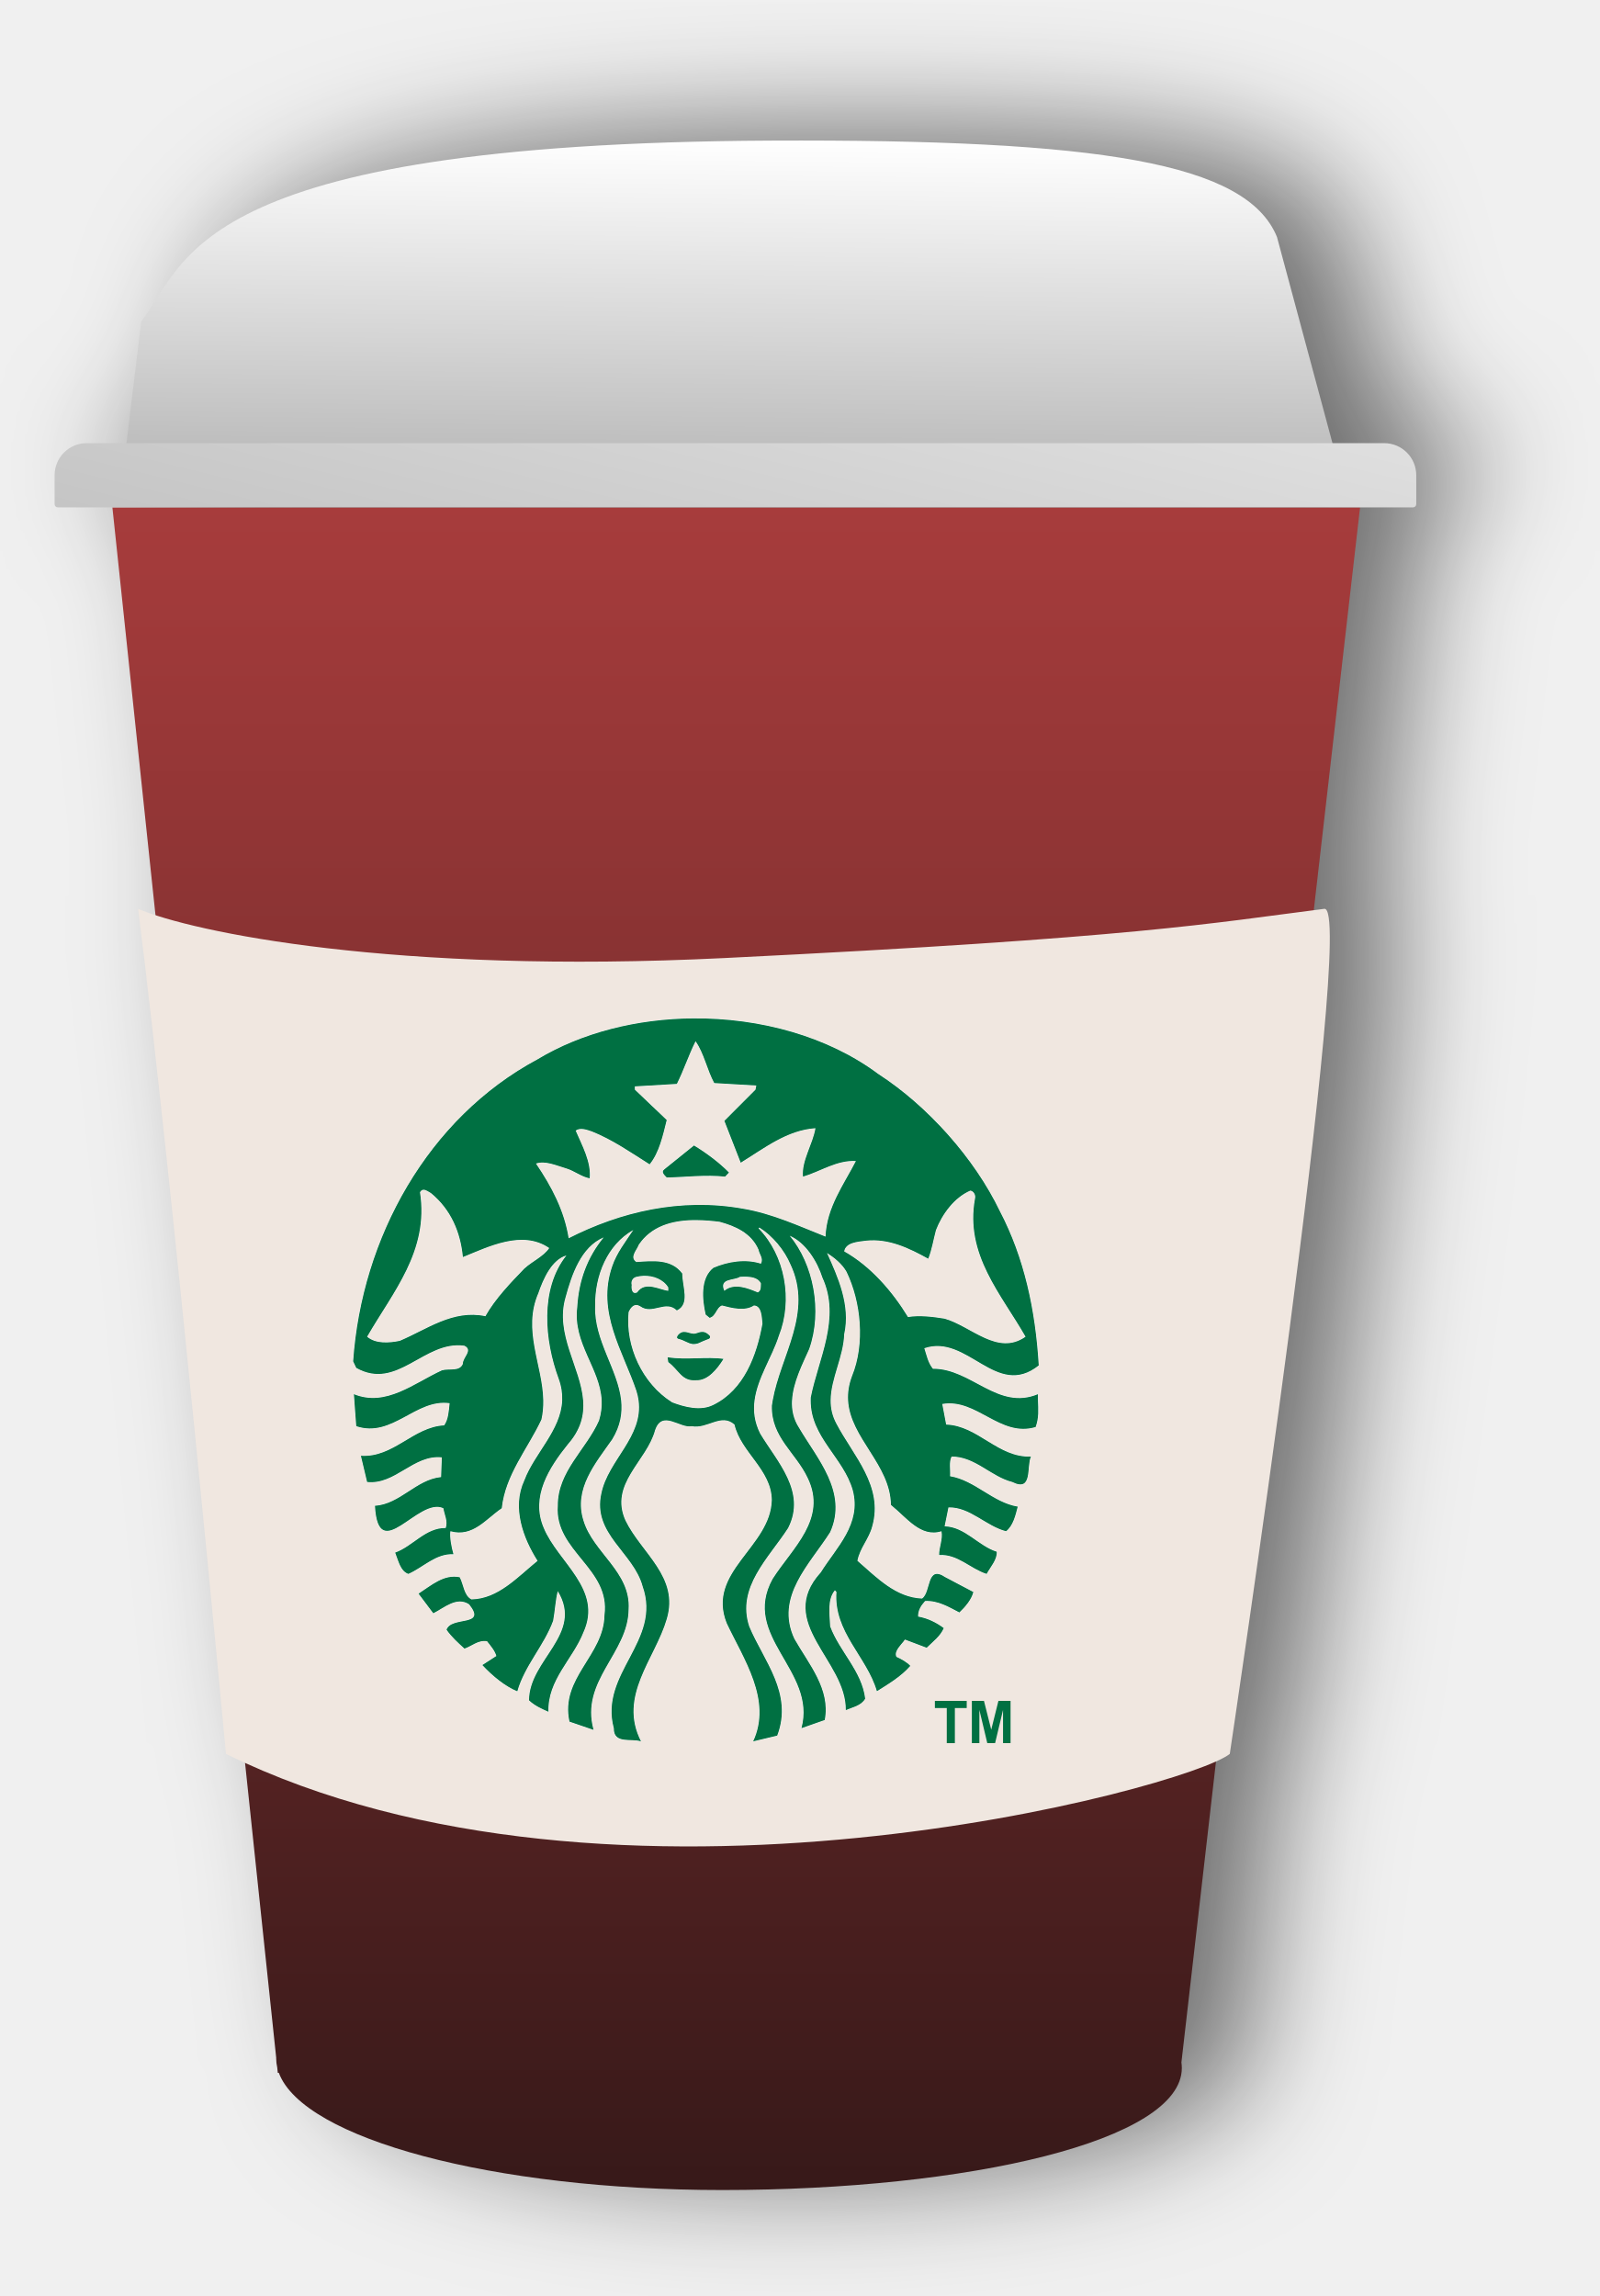
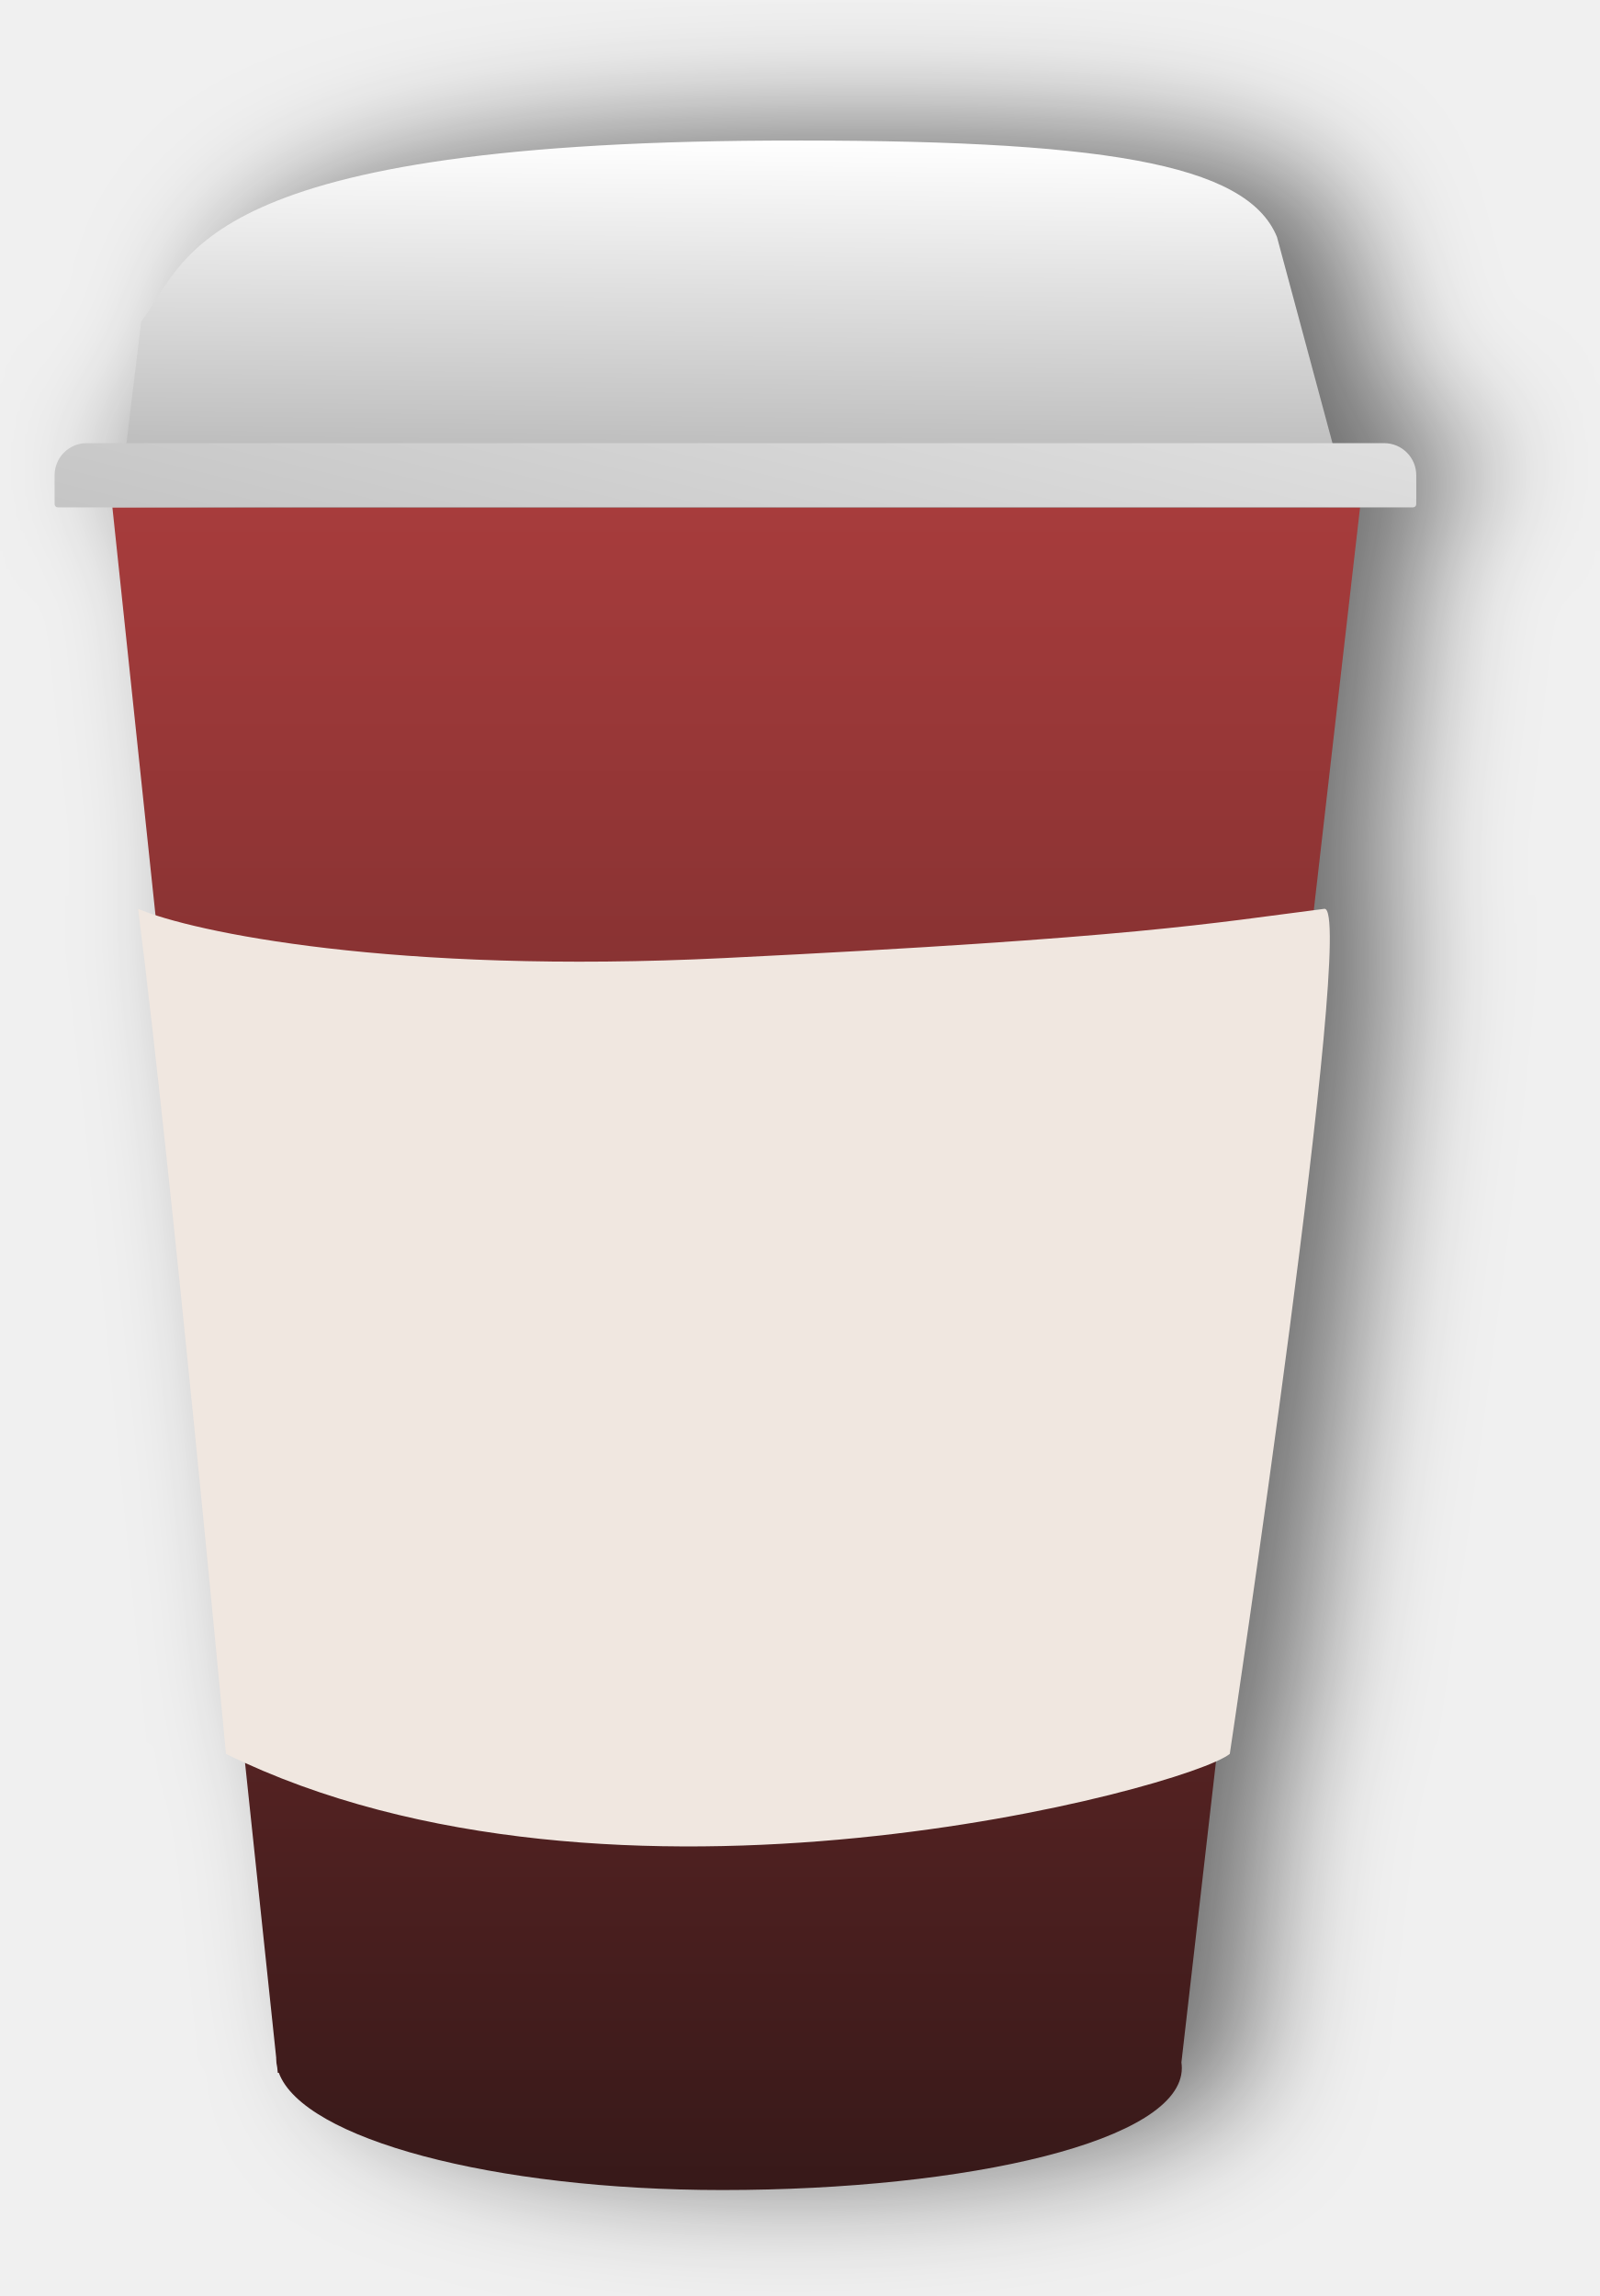
<svg xmlns="http://www.w3.org/2000/svg" width="498" height="715" viewBox="0 0 498 715" fill="none">
  <g filter="url(#filter0_d)">
    <path fill-rule="evenodd" clip-rule="evenodd" d="M423.5 158H35L86.002 640.785C86.001 640.856 86 640.928 86 641C86 641.945 86.108 642.883 86.322 643.812L86.5 645.5H86.827C94.42 666.027 153.352 682 224.925 682C301.651 682 368 666.644 368 644C368 643.422 367.957 642.845 367.871 642.269L423.5 158Z" fill="url(#paint0_linear)" />
    <path d="M240.048 43.787C57.745 44.6 58.156 82.711 43.986 100.019L38 149.396C248.669 133.291 407.625 138.489 418.982 153.14L397.625 73.787C388.161 50.657 342.484 43.33 240.048 43.787Z" fill="url(#paint1_linear)" />
    <path d="M17 148C17 142.477 21.477 138 27 138H431C436.523 138 441 142.477 441 148V157C441 157.552 440.552 158 440 158H18C17.448 158 17 157.552 17 157V148Z" fill="url(#paint2_linear)" />
    <path d="M225.596 298.347C122.458 303.42 60.014 290.244 43 283.022C53.524 365.987 70.363 546.185 70.363 546.185C190.866 605.371 369.778 556.754 382.933 546.185C382.933 546.185 422.684 281.718 412.376 283.022C377 287.5 354.518 292.006 225.596 298.347Z" fill="#F0E7E0" />
-     <g style="mix-blend-mode:darken">
-       <path d="M324.999 430.5C324.999 493.737 276.646 545 217 545C157.353 545 109 493.738 109 430.5C109 367.264 157.353 316 217 316C276.647 316 324.999 367.264 324.999 430.5Z" fill="white" />
-       <path d="M216.098 356.707C219.9 359.018 223.933 361.993 227.003 365.145L225.797 366.424C219.739 365.744 213.359 366.592 207.616 366.686C206.975 366.004 205.685 364.979 206.887 364.123L216.098 356.707ZM323.215 436.081C323.296 438.965 323.553 441.442 322.486 444.394C311.419 447.714 304.149 435.354 293.41 437.218L294.624 443.625C304.559 443.97 310.765 454.018 321.028 453.586C319.57 456.658 321.679 464.751 315.218 461.516C308.513 459.817 303.665 453.586 296.316 453.586C295.43 455.303 295.991 457.681 295.836 459.712C303.588 460.995 309.163 467.905 316.913 469.181C316.184 471.99 315.461 475.136 313.278 476.849C306.973 475.231 302.049 469.258 295.337 469.429L294.142 475.312C300.521 475.485 304.642 481.438 310.375 483.224C310.532 485.706 308.429 487.923 307.218 490.138C302.129 488.526 298.248 483.914 292.433 484.255C292.352 481.944 293.653 479.32 293.162 476.849C286.631 478.898 282.252 472.497 277.412 468.658C277.273 456.094 264.733 447.851 264.07 436.081C263.943 433.734 264.282 431.229 265.296 428.537C269.417 418.486 268.123 405.436 263.603 396.064C262.23 393.598 259.797 391.651 257.529 390.201C260.847 397.617 264.89 406.38 262.872 415.496C262.638 422.535 258.701 429.295 258.656 436.081C258.64 438.5 259.13 440.92 260.449 443.363C265.703 453.344 275.156 462.792 271.602 475.31C270.624 479.154 267.714 482.128 266.988 486.041C273.134 491.41 278.946 497.461 287.102 497.802C290.008 495.844 288.394 487.163 294.372 491.167L303.1 495.772C302.464 498.237 300.508 500.445 298.736 502.143C295.425 500.442 292.194 498.404 288.065 498.57C286.847 499.933 285.799 501.462 285.892 503.418C288.798 503.922 291.464 505.216 293.891 507.008C292.764 509.569 290.568 511.173 288.548 513.134L281.777 510.58C280.647 512.287 278.299 514.08 279.123 515.952C280.65 516.642 282.345 517.575 283.47 518.771C280.481 522.178 276.693 524.37 273.048 526.683C269.908 515.859 259.563 508.27 260.451 495.752L259.971 495.246C257.539 498.129 258.351 502.741 258.508 506.483C261.419 514.323 268.36 520.379 269.413 528.977C268.198 531.19 265.457 531.631 263.355 532.567C263.599 517.066 241.307 505.309 255.602 489.629C260.37 481.951 268.358 474.623 265.528 464.053C262.622 453.847 252.344 447.523 252.434 436.081L252.45 435.189C254.791 423.257 261.903 410.561 256.085 397.868C254.464 392.762 250.841 386.961 245.914 384.827C253.26 393.696 256.172 408.167 251.97 420.101C249.852 424.848 246.935 430.503 246.643 436.083H246.625C246.469 438.998 247.034 441.896 248.816 444.644C254.394 454.19 264.082 464.675 258.509 477.116C252.209 487.08 241.224 497.216 247.359 510.34C251.801 518.178 258.673 525.999 256.819 535.635L249.549 538.188C254.396 520.216 230.645 509.656 240.588 491.677C246.726 482.05 257.705 473.017 251.49 460.24C247.775 452.323 240.098 447.637 240.34 437.744L240.604 436.083C243.106 422.051 253.219 408.769 246.148 393.774C244.29 389.347 240.576 384.833 236.455 382.274L236.206 382.537C244.449 390.972 246.957 404.85 242.513 416.006C240.439 422.551 235.888 429.071 234.963 436.085C234.523 439.392 234.894 442.819 236.705 446.43C241.955 455.198 251.161 464.5 245.416 475.837C239.366 485.2 229.266 494.311 233.301 506.488C237.744 517.142 247.023 527.29 242.013 540.5L234.512 542.287C240.487 529.413 231.527 516.639 226.279 505.474C219.894 489.456 239.997 481.785 240.319 467.14C240.243 457.687 230.716 452.32 228.702 443.63C224.578 439.961 220.305 445.089 215.375 444.137C211.736 444.909 206.146 438.854 203.974 445.417C201.386 455.04 189.6 462.114 194.78 473.528C199.709 483.67 211.571 491.087 207.608 504.213C204.061 516.473 192.341 528.147 199.61 542.287C196.624 541.267 191.048 543.22 191.129 538.189C186.526 521.065 206.152 511.088 200.09 493.973C197.269 483.489 184.416 477.698 187.246 465.089C189.338 454.71 200.38 447.454 198.831 436.084C198.706 435.132 198.483 434.158 198.166 433.142C194.045 420.874 185.636 408.602 190.648 394.283C192.024 390.193 194.772 386.701 197.187 383.045C189.19 387.559 185.156 397.104 185.321 406.815C184.973 417.375 192.368 426.421 193.42 436.084C193.834 439.984 193.228 443.977 190.648 448.213C185.402 455.722 178.541 463.639 181.686 473.526C184.677 483.499 196.469 489.54 195.742 501.132C195.662 514.843 180.557 523.381 184.838 538.715L177.32 536.143C174.335 522.516 188.064 515.544 188.222 502.936C190.165 488.437 172.633 483.057 173.685 468.924C173.61 458.185 182.571 451.384 186.529 442.351C187.208 440.153 187.434 438.076 187.343 436.085C186.858 426.098 178.326 418.289 179.742 407.061C180.219 398.797 182.884 391.553 187.975 385.338C180.951 388.314 178.05 396.842 176.11 404C172.743 415.478 180.78 425.802 181.586 436.086C181.943 440.627 180.891 445.141 176.84 449.757C171.021 456.99 165.12 466.117 169.321 475.838C173.77 486.564 187.747 494.913 181.685 508.292C178.377 516.728 170.458 523.114 170.783 533.079C168.684 532.142 166.507 531.207 164.724 529.508C164.724 516.815 181.842 508.888 173.686 495.512C172.963 498.151 172.808 501.737 172.242 504.719C169.412 512.476 163.356 518.685 161.09 526.704C157.3 525.161 153.338 521.92 150.186 518.513L154.552 515.694C154.067 513.987 152.777 512.54 151.648 511.092C148.813 510.671 146.951 512.634 144.614 513.403C142.594 511.525 140.645 509.82 139.036 507.52C140.485 503.166 151.809 506.766 146.072 499.607C142.199 497.053 138.312 500.702 134.92 502.405L130.322 496.28C134.28 493.726 138.228 490.14 143.151 491.168C144.365 493.473 144.449 496.862 146.786 498.065C155.107 497.894 161.004 491.255 167.382 486.057C162.936 479.079 159.318 469.445 163.267 461.007C166.431 452.551 174.676 445.429 175.05 436.08C175.134 433.953 174.82 431.714 173.938 429.304C169.578 417.46 168.04 401.452 176.361 390.969C171.836 392.251 169.169 398.199 167.632 402.715C162.629 414.281 168.956 424.996 169.175 436.079C169.204 438.073 169.051 440.071 168.593 442.084C164.31 451.2 157.372 459.198 156.245 469.687C151.316 473.004 147.269 478.803 140.246 476.846C139.999 478.804 140.565 481.788 141.209 484.005C135.64 483.758 131.842 488.088 127.153 490.133C124.655 489.287 124.005 485.881 123.038 483.498C128.527 481.543 132.486 475.739 138.788 475.831C139.519 473.69 138.379 471.728 138.057 469.686C130.218 466.016 117.792 487.828 116.747 468.917C124.58 468.405 129.586 460.736 137.344 459.971L137.575 453.846C128.771 452.908 123.108 462.454 114.307 461.513L112.366 453.339C122.546 454.01 128.612 444.387 138.307 443.869C139.595 442.083 139.75 439.441 139.999 436.973C129.416 435.518 122.154 447.888 110.923 444.131C110.923 444.131 110.536 438.983 110.326 436.08H110.341C110.265 434.945 110.192 434.154 110.192 434.154C120.208 438.253 129.007 430.665 137.575 426.749C139.755 426.061 143.153 427.253 144.13 424.7C144.045 422.74 147.434 420.449 144.613 419.081C132.087 417.288 123.766 433.224 110.921 425.977L109.958 423.929C112.63 385.424 133.218 348.197 167.382 329.878C181.219 321.537 198.409 317.286 215.745 317.135C236.667 316.952 257.807 322.741 273.533 334.482C288.805 344.363 303.413 360.647 311.34 377.177C318.922 391.66 322.412 407.911 323.454 425.212C310.204 435.772 301.315 415.263 287.822 419.853C288.549 422.073 288.951 424.369 290.494 426.243C302.452 426.154 310.687 439.361 323.204 434.156L323.215 436.081ZM171.013 388.659C162.611 382.863 151.959 388.32 144.129 391.477C143.402 383.72 140.415 376.653 134.188 371.541C133.584 371.224 132.749 370.557 131.997 370.508C131.547 370.478 131.118 370.67 130.786 371.277C133.608 389.592 122.321 402.371 114.322 416.264C116.985 418.561 121.264 418.217 124.495 417.543C132.974 413.966 141.051 407.741 151.148 409.875C154.134 404.507 159.151 399.309 163.264 395.049C165.777 392.755 169.23 391.298 171.013 388.659ZM196.704 400.161C196.543 401.264 196.785 403.23 198.397 402.47C200.905 398.807 205.345 401.705 208.09 401.963V400.932C206.584 398.438 203.486 397.185 200.339 397.31C199.613 397.336 198.875 397.448 198.165 397.622C197.112 397.869 196.38 398.885 196.704 400.161ZM236.202 389.185C233.947 383.901 228.777 381.763 224.085 380.485C221.786 380.187 219.399 379.984 217.032 379.961C216.588 379.956 216.145 379.95 215.704 379.961C209.082 380.102 202.756 381.895 198.891 387.643C198.336 389.266 195.897 391.546 198.162 393C203.251 392.657 209.058 391.984 212.451 396.59C212.451 400.684 214.957 406.13 210.758 408.09C207.28 404.693 203.16 409.536 199.374 406.81C197.595 405.701 196.468 406.995 195.739 408.613C194.687 419.176 199.931 430.832 209.299 436.709C213.096 438.154 218.2 439.528 222.162 437.478C231.693 432.797 235.641 422.068 237.415 412.184C237.177 410.303 237.262 406.637 234.76 406.548C231.935 408.433 227.814 407.32 224.82 406.548C223.049 407.151 222.968 409.883 220.953 410.401L219.725 409.368C218.674 404.689 218.025 398.041 222.149 394.804C226.757 392.844 232.169 391.987 236.934 393.525C237.823 391.908 236.45 390.634 236.202 389.185ZM231.339 397.586C231.019 397.594 230.708 397.611 230.392 397.622C228.7 398.813 223.767 397.957 225.548 401.963C228.619 399.4 232.9 401.196 235.97 402.47C237.105 401.876 236.858 400.683 236.933 399.654C235.948 397.72 233.593 397.539 231.339 397.586ZM266.508 361.563C260.529 361.229 255.523 364.808 250.029 366.428C249.55 361.497 253.102 356.29 253.912 351.34C245.029 351.943 237.994 357.582 230.646 362.087C228.945 357.753 227.24 353.397 225.551 349.046L235.244 339.331L235.492 338.051L222.399 337.282C220.144 333.114 219.255 328.094 216.59 324.26C214.408 328.605 212.943 333.203 210.764 337.544L197.687 338.316V339.331L207.612 348.784C206.399 353.643 205.271 358.922 202.285 362.594C196.47 358.92 190.737 354.922 184.361 352.37C182.827 351.848 180.64 350.999 179.267 352.108C181.283 356.796 184.107 361.838 183.632 366.954C180.965 366.436 178.869 364.632 176.363 363.874C173.366 363.012 169.811 361.327 166.903 362.351C171.751 369.504 175.707 376.99 177.076 385.598C193.157 377.411 211.911 372.908 231.379 376.407C240.504 377.939 248.895 381.859 257.054 385.089C257.373 376.063 262.784 368.81 266.508 361.563ZM294.123 410.644C302.356 412.943 310.615 422.404 319.333 416.265C311.74 402.976 300.44 390.705 303.583 373.327C303.911 372.14 303.185 370.939 302.139 370.771C297.214 372.894 293.4 378.012 291.451 383.043C290.649 386.019 290.174 389.182 289.045 391.987C283.145 388.748 276.848 385.61 269.66 386.368C267.068 386.709 263.351 386.888 262.873 389.695C271.031 394.293 277.739 401.968 282.739 410.14C286.22 409.541 290.489 410.052 294.123 410.644ZM207.857 422.654L208.089 424.194C211.246 426.412 212.216 430.171 216.586 429.83C220.461 430.073 223.369 426.243 225.299 423.178C220.055 422.415 213.674 423.596 207.857 422.654ZM212.221 415.757C212.378 416.44 211.821 417.462 212.701 417.807C215.286 417.215 219.969 419.258 221.413 416.02C220.405 414.829 218.759 414.288 217.033 414.288C215.307 414.288 213.515 414.819 212.221 415.757Z" fill="#007042" />
-       <path opacity="0.99" d="M207.863 412.801H225.574V420.476H207.863V412.801Z" fill="white" />
-       <path d="M211.134 416.905C213.423 417.476 213.99 418.332 215.798 418.571C217.721 418.535 217.444 418.123 220.798 416.902C221.018 416.821 221.32 416.308 220.945 415.915C218.862 413.735 217.423 415.293 216.118 415.334C214.386 415.354 212.762 413.77 211.07 415.829C210.782 416.247 210.631 416.657 211.134 416.905Z" fill="#007042" />
-       <path d="M294.809 542.834V531.903H291.107V529.677H301.02V531.903H297.327V542.834H294.809Z" fill="#007042" />
-       <path d="M302.62 542.834V529.676H306.39L308.653 538.652L310.891 529.676H314.669V542.834H312.329V532.477L309.853 542.834H307.427L304.96 532.477V542.834H302.62Z" fill="#007042" />
-     </g>
  </g>
  <defs>
    <filter id="filter0_d" x="0" y="0.624" width="498" height="714.376" filterUnits="userSpaceOnUse" color-interpolation-filters="sRGB">
      <feFlood flood-opacity="0" result="BackgroundImageFix" />
      <feColorMatrix in="SourceAlpha" type="matrix" values="0 0 0 0 0 0 0 0 0 0 0 0 0 0 0 0 0 0 127 0" />
      <feOffset dx="20" dy="-4" />
      <feGaussianBlur stdDeviation="18.5" />
      <feColorMatrix type="matrix" values="0 0 0 0 0 0 0 0 0 0 0 0 0 0 0 0 0 0 0.54 0" />
      <feBlend mode="normal" in2="BackgroundImageFix" result="effect1_dropShadow" />
      <feBlend mode="normal" in="SourceGraphic" in2="effect1_dropShadow" result="shape" />
    </filter>
    <linearGradient id="paint0_linear" x1="229.25" y1="158" x2="229.25" y2="682" gradientUnits="userSpaceOnUse">
      <stop stop-color="#A73C3C" />
      <stop offset="1" stop-color="#371919" />
    </linearGradient>
    <linearGradient id="paint1_linear" x1="229.55" y1="43.496" x2="228.491" y2="151.268" gradientUnits="userSpaceOnUse">
      <stop stop-color="white" />
      <stop offset="1" stop-color="#B6B6B6" />
    </linearGradient>
    <linearGradient id="paint2_linear" x1="284" y1="100.353" x2="251.438" y2="233.205" gradientUnits="userSpaceOnUse">
      <stop stop-color="#DFDFDF" />
      <stop offset="1" stop-color="#C1C1C1" />
    </linearGradient>
  </defs>
</svg>
